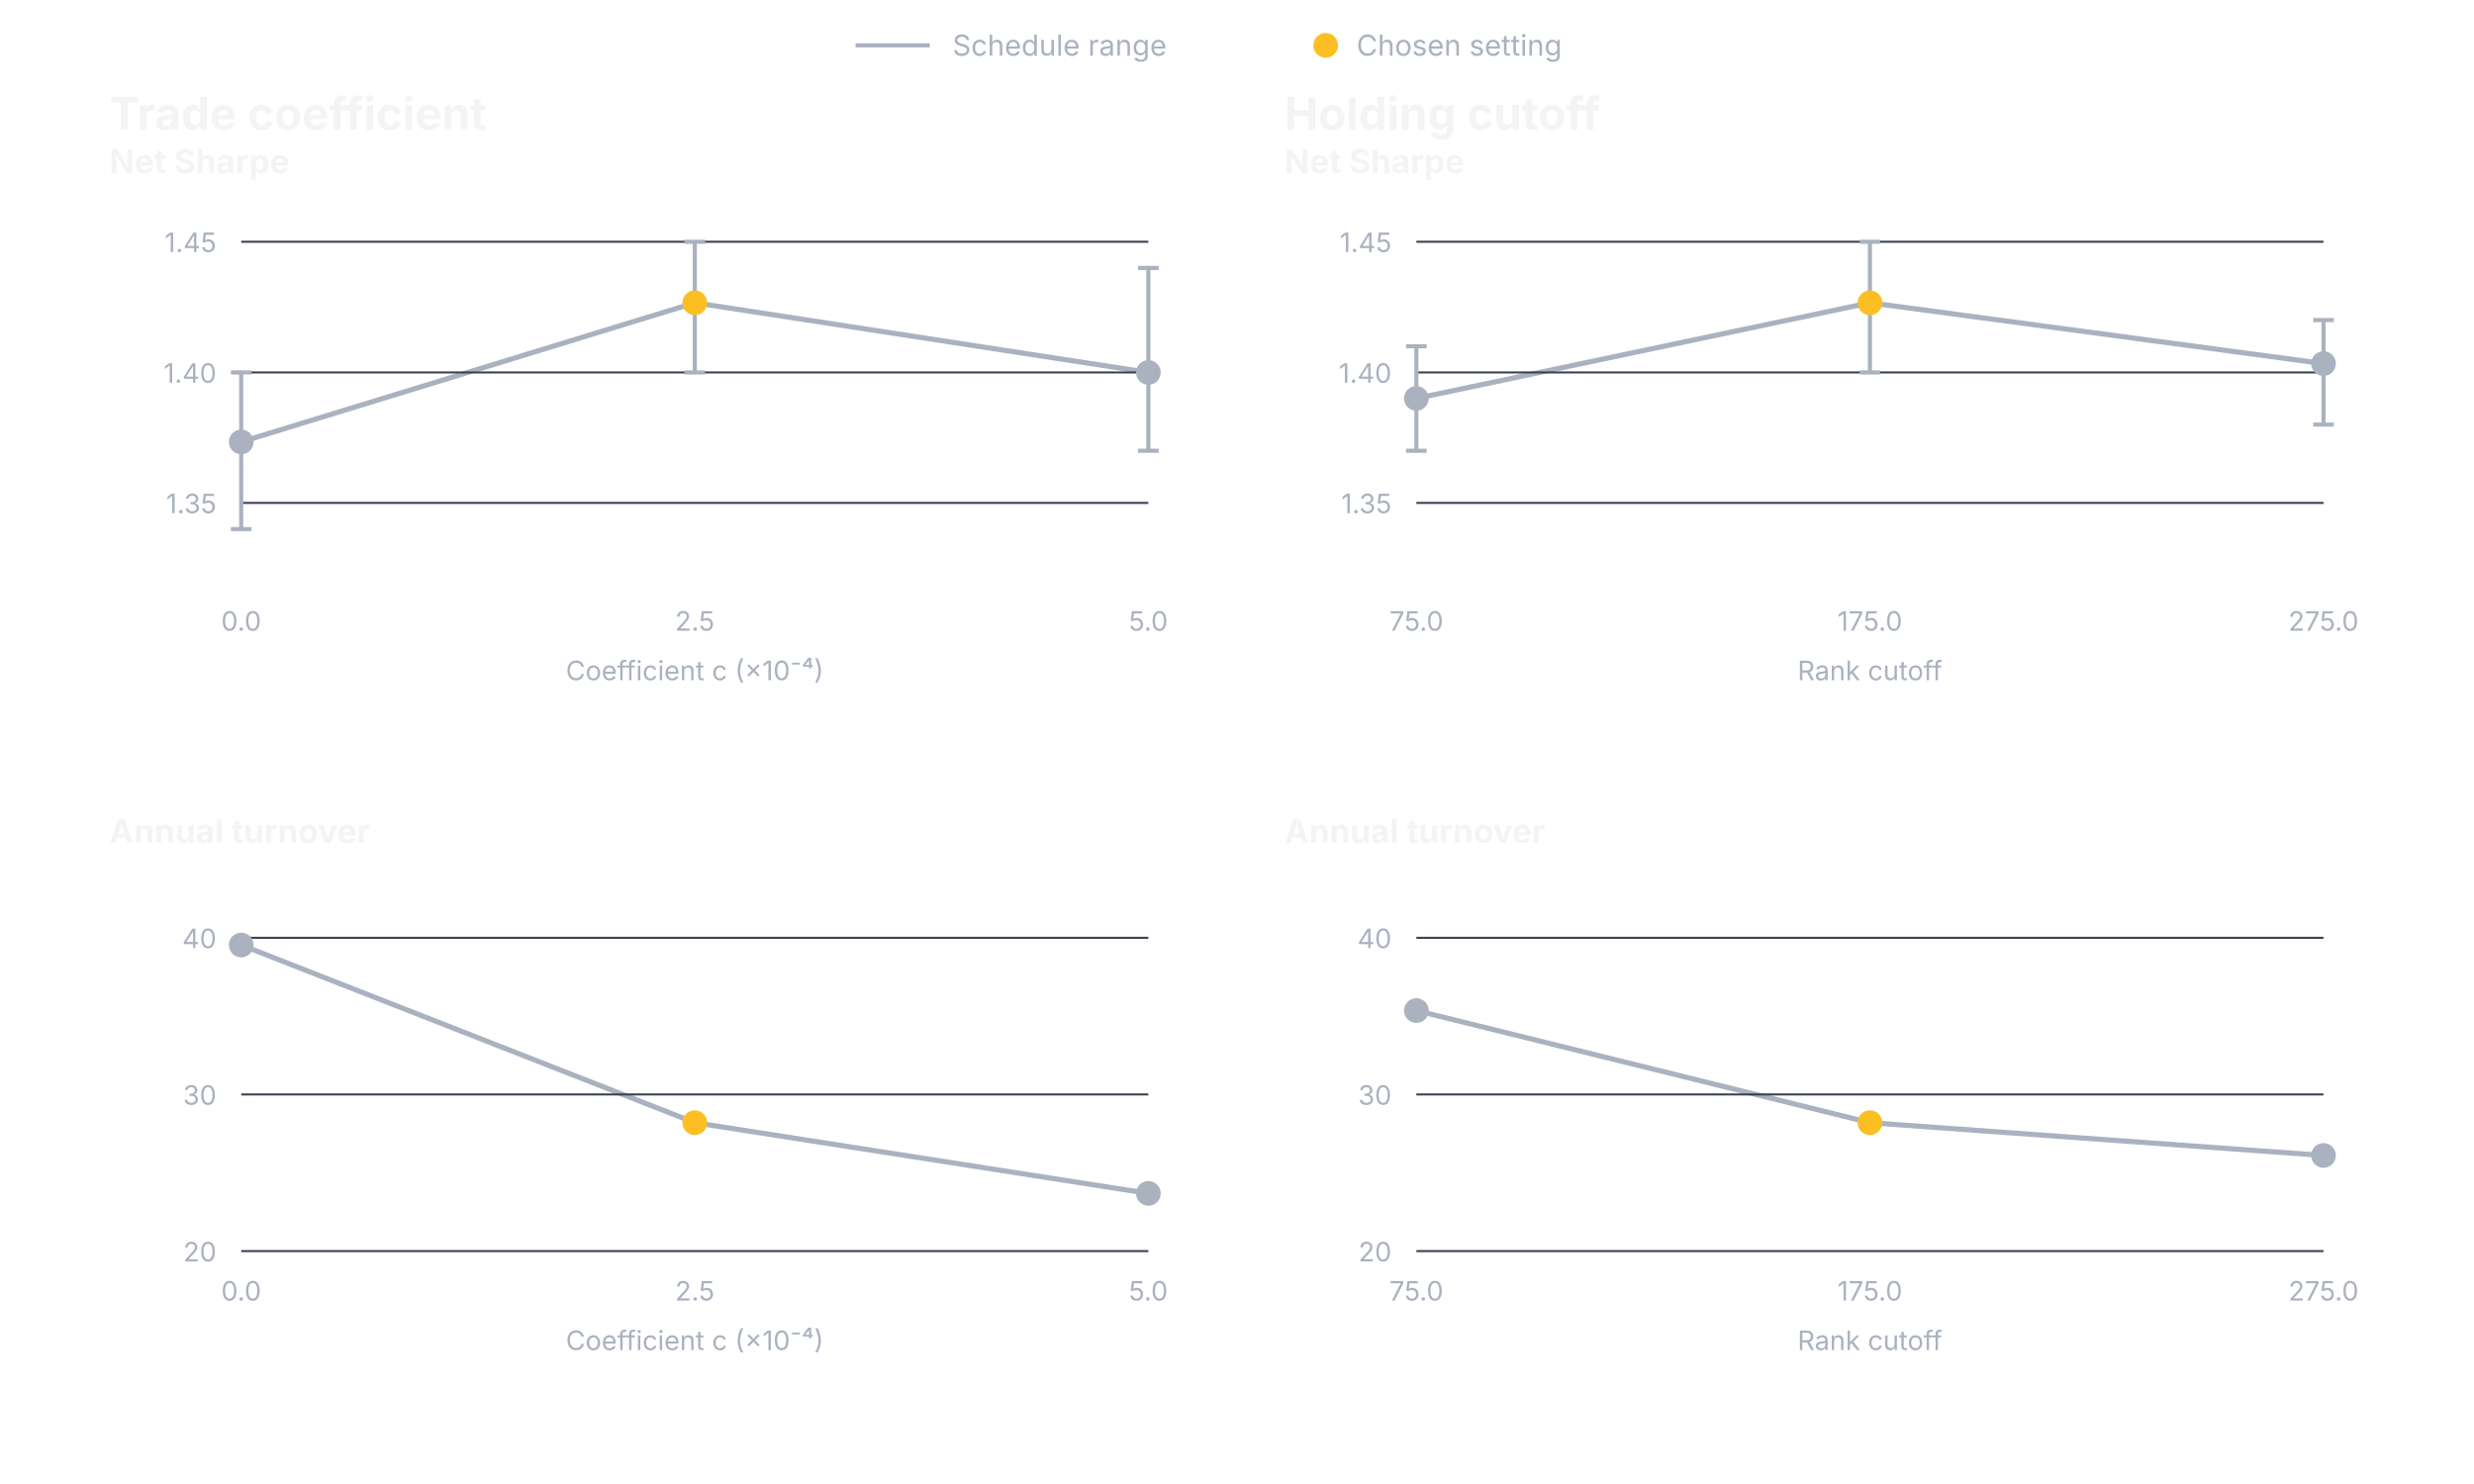
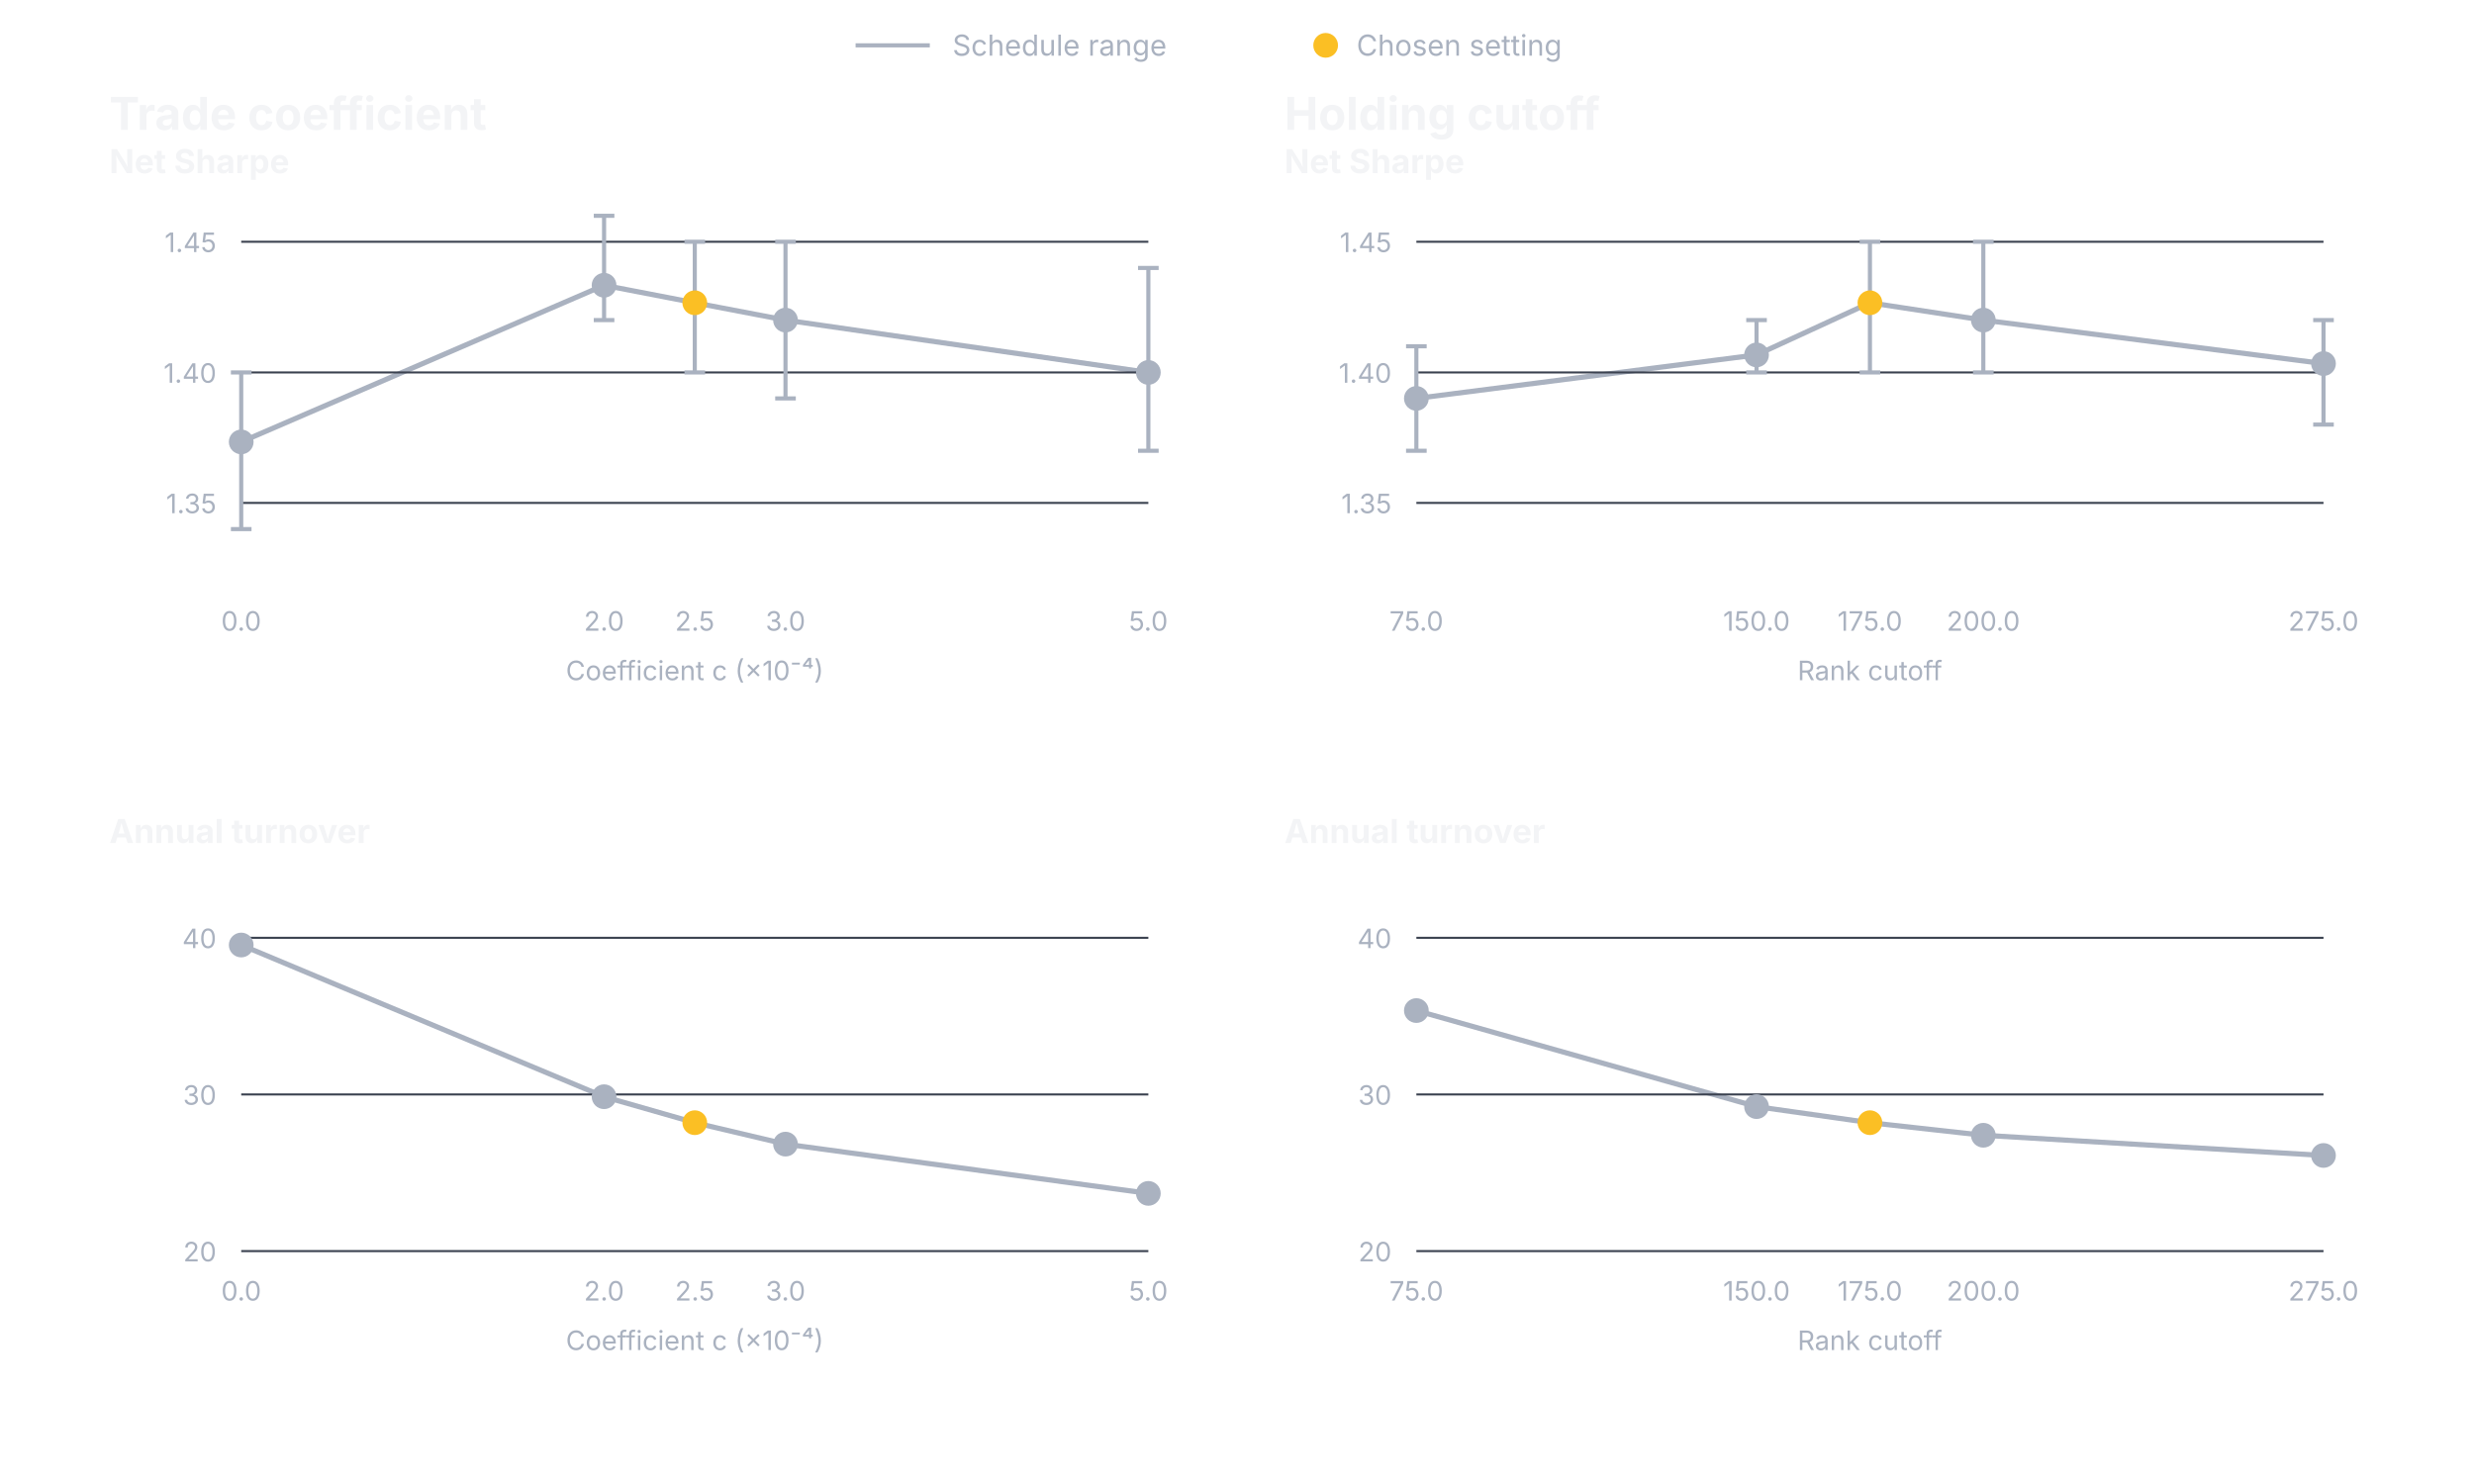
<svg xmlns="http://www.w3.org/2000/svg" width="1200" height="720" viewBox="0 0 1200 720" role="img" aria-labelledby="title desc">
  <g font-family="Inter, -apple-system, BlinkMacSystemFont, Segoe UI, sans-serif">
    <line x1="415.0" y1="22.0" x2="451.0" y2="22.0" stroke="#AAB2C0" stroke-width="2" />
    <text x="462.0" y="27.0" fill="#AAB2C0" font-size="14" font-weight="400" text-anchor="start">Schedule range</text>
    <circle cx="643" cy="22" r="6" fill="#FBBF24" />
    <text x="658.0" y="27.0" fill="#AAB2C0" font-size="14" font-weight="400" text-anchor="start">Chosen setting</text>
    <text x="53.0" y="63.0" fill="#F3F4F6" font-size="22" font-weight="650" text-anchor="start">Trade coefficient</text>
-     <path d="M117.0,214.4 L337.0,146.9 L557.0,180.7" fill="none" stroke="#AAB2C0" stroke-width="2.5" stroke-linecap="round" stroke-linejoin="round" />
+     <path d="M117.0,214.4 L293.0,138.4 L337.0,146.9 L381.0,155.3 L557.0,180.7" fill="none" stroke="#AAB2C0" stroke-width="2.5" stroke-linecap="round" stroke-linejoin="round" />
    <text x="53.0" y="84.0" fill="#F3F4F6" font-size="16" font-weight="650" text-anchor="start">Net Sharpe</text>
    <line x1="117.0" y1="244.0" x2="557.0" y2="244.0" stroke="#3B4250" stroke-width="1" />
    <text x="105.0" y="249.0" fill="#AAB2C0" font-size="13" font-weight="400" text-anchor="end">1.35</text>
    <line x1="117.0" y1="180.7" x2="557.0" y2="180.7" stroke="#3B4250" stroke-width="1" />
    <text x="105.0" y="185.7" fill="#AAB2C0" font-size="13" font-weight="400" text-anchor="end">1.40</text>
    <line x1="117.0" y1="117.3" x2="557.0" y2="117.3" stroke="#3B4250" stroke-width="1" />
    <text x="105.0" y="122.3" fill="#AAB2C0" font-size="13" font-weight="400" text-anchor="end">1.45</text>
    <line x1="117.0" y1="256.7" x2="117.0" y2="180.7" stroke="#AAB2C0" stroke-width="2" />
    <line x1="112.0" y1="256.7" x2="122.0" y2="256.7" stroke="#AAB2C0" stroke-width="2" />
    <line x1="112.0" y1="180.7" x2="122.0" y2="180.7" stroke="#AAB2C0" stroke-width="2" />
    <circle cx="117.0" cy="214.4" r="6" fill="#AAB2C0" />
    <text x="117.0" y="306.0" fill="#AAB2C0" font-size="13" font-weight="400" text-anchor="middle">0.0</text>
+     <line x1="293.0" y1="155.3" x2="293.0" y2="104.7" stroke="#AAB2C0" stroke-width="2" />
+     <line x1="288.0" y1="155.3" x2="298.0" y2="155.3" stroke="#AAB2C0" stroke-width="2" />
+     <line x1="288.0" y1="104.7" x2="298.0" y2="104.7" stroke="#AAB2C0" stroke-width="2" />
+     <circle cx="293.0" cy="138.4" r="6" fill="#AAB2C0" />
+     <text x="293.0" y="306.0" fill="#AAB2C0" font-size="13" font-weight="400" text-anchor="middle">2.0</text>
    <line x1="337.0" y1="180.7" x2="337.0" y2="117.3" stroke="#AAB2C0" stroke-width="2" />
    <line x1="332.0" y1="180.7" x2="342.0" y2="180.7" stroke="#AAB2C0" stroke-width="2" />
    <line x1="332.0" y1="117.3" x2="342.0" y2="117.3" stroke="#AAB2C0" stroke-width="2" />
    <circle cx="337.0" cy="146.9" r="6" fill="#FBBF24" />
    <text x="337.0" y="306.0" fill="#AAB2C0" font-size="13" font-weight="400" text-anchor="middle">2.5</text>
+     <line x1="381.0" y1="193.3" x2="381.0" y2="117.3" stroke="#AAB2C0" stroke-width="2" />
+     <line x1="376.0" y1="193.3" x2="386.0" y2="193.3" stroke="#AAB2C0" stroke-width="2" />
+     <line x1="376.0" y1="117.3" x2="386.0" y2="117.3" stroke="#AAB2C0" stroke-width="2" />
+     <circle cx="381.0" cy="155.3" r="6" fill="#AAB2C0" />
+     <text x="381.0" y="306.0" fill="#AAB2C0" font-size="13" font-weight="400" text-anchor="middle">3.0</text>
    <line x1="557.0" y1="218.7" x2="557.0" y2="130.0" stroke="#AAB2C0" stroke-width="2" />
    <line x1="552.0" y1="218.7" x2="562.0" y2="218.7" stroke="#AAB2C0" stroke-width="2" />
    <line x1="552.0" y1="130.0" x2="562.0" y2="130.0" stroke="#AAB2C0" stroke-width="2" />
    <circle cx="557.0" cy="180.7" r="6" fill="#AAB2C0" />
    <text x="557.0" y="306.0" fill="#AAB2C0" font-size="13" font-weight="400" text-anchor="middle">5.0</text>
    <text x="337.0" y="330.0" fill="#AAB2C0" font-size="13" font-weight="400" text-anchor="middle">Coefficient c (×10⁻⁴)</text>
    <text x="623.0" y="63.0" fill="#F3F4F6" font-size="22" font-weight="650" text-anchor="start">Holding cutoff</text>
-     <path d="M687.0,193.3 L907.0,146.9 L1127.0,176.4" fill="none" stroke="#AAB2C0" stroke-width="2.5" stroke-linecap="round" stroke-linejoin="round" />
+     <path d="M687.0,193.3 L852.0,172.2 L907.0,146.9 L962.0,155.3 L1127.0,176.4" fill="none" stroke="#AAB2C0" stroke-width="2.5" stroke-linecap="round" stroke-linejoin="round" />
    <text x="623.0" y="84.0" fill="#F3F4F6" font-size="16" font-weight="650" text-anchor="start">Net Sharpe</text>
    <line x1="687.0" y1="244.0" x2="1127.0" y2="244.0" stroke="#3B4250" stroke-width="1" />
    <text x="675.0" y="249.0" fill="#AAB2C0" font-size="13" font-weight="400" text-anchor="end">1.35</text>
    <line x1="687.0" y1="180.7" x2="1127.0" y2="180.7" stroke="#3B4250" stroke-width="1" />
    <text x="675.0" y="185.7" fill="#AAB2C0" font-size="13" font-weight="400" text-anchor="end">1.40</text>
    <line x1="687.0" y1="117.3" x2="1127.0" y2="117.3" stroke="#3B4250" stroke-width="1" />
    <text x="675.0" y="122.3" fill="#AAB2C0" font-size="13" font-weight="400" text-anchor="end">1.45</text>
    <line x1="687.0" y1="218.7" x2="687.0" y2="168.0" stroke="#AAB2C0" stroke-width="2" />
    <line x1="682.0" y1="218.7" x2="692.0" y2="218.7" stroke="#AAB2C0" stroke-width="2" />
    <line x1="682.0" y1="168.0" x2="692.0" y2="168.0" stroke="#AAB2C0" stroke-width="2" />
    <circle cx="687.0" cy="193.3" r="6" fill="#AAB2C0" />
    <text x="687.0" y="306.0" fill="#AAB2C0" font-size="13" font-weight="400" text-anchor="middle">75.0</text>
+     <line x1="852.0" y1="180.7" x2="852.0" y2="155.3" stroke="#AAB2C0" stroke-width="2" />
+     <line x1="847.0" y1="180.7" x2="857.0" y2="180.7" stroke="#AAB2C0" stroke-width="2" />
+     <line x1="847.0" y1="155.3" x2="857.0" y2="155.3" stroke="#AAB2C0" stroke-width="2" />
+     <circle cx="852.0" cy="172.2" r="6" fill="#AAB2C0" />
+     <text x="852.0" y="306.0" fill="#AAB2C0" font-size="13" font-weight="400" text-anchor="middle">150.0</text>
    <line x1="907.0" y1="180.7" x2="907.0" y2="117.3" stroke="#AAB2C0" stroke-width="2" />
    <line x1="902.0" y1="180.7" x2="912.0" y2="180.7" stroke="#AAB2C0" stroke-width="2" />
    <line x1="902.0" y1="117.3" x2="912.0" y2="117.3" stroke="#AAB2C0" stroke-width="2" />
    <circle cx="907.0" cy="146.9" r="6" fill="#FBBF24" />
    <text x="907.0" y="306.0" fill="#AAB2C0" font-size="13" font-weight="400" text-anchor="middle">175.0</text>
+     <line x1="962.0" y1="180.7" x2="962.0" y2="117.3" stroke="#AAB2C0" stroke-width="2" />
+     <line x1="957.0" y1="180.7" x2="967.0" y2="180.7" stroke="#AAB2C0" stroke-width="2" />
+     <line x1="957.0" y1="117.3" x2="967.0" y2="117.3" stroke="#AAB2C0" stroke-width="2" />
+     <circle cx="962.0" cy="155.3" r="6" fill="#AAB2C0" />
+     <text x="962.0" y="306.0" fill="#AAB2C0" font-size="13" font-weight="400" text-anchor="middle">200.0</text>
    <line x1="1127.0" y1="206.0" x2="1127.0" y2="155.3" stroke="#AAB2C0" stroke-width="2" />
    <line x1="1122.0" y1="206.0" x2="1132.0" y2="206.0" stroke="#AAB2C0" stroke-width="2" />
    <line x1="1122.0" y1="155.3" x2="1132.0" y2="155.3" stroke="#AAB2C0" stroke-width="2" />
    <circle cx="1127.0" cy="176.4" r="6" fill="#AAB2C0" />
    <text x="1127.0" y="306.0" fill="#AAB2C0" font-size="13" font-weight="400" text-anchor="middle">275.0</text>
    <text x="907.0" y="330.0" fill="#AAB2C0" font-size="13" font-weight="400" text-anchor="middle">Rank cutoff</text>
    <text x="53.0" y="409.0" fill="#F3F4F6" font-size="16" font-weight="650" text-anchor="start">Annual turnover</text>
-     <path d="M117.0,458.5 L337.0,544.7 L557.0,579.0" fill="none" stroke="#AAB2C0" stroke-width="2.5" stroke-linecap="round" stroke-linejoin="round" />
+     <path d="M117.0,458.5 L293.0,532.1 L337.0,544.7 L381.0,555.1 L557.0,579.0" fill="none" stroke="#AAB2C0" stroke-width="2.5" stroke-linecap="round" stroke-linejoin="round" />
    <line x1="117.0" y1="607.0" x2="557.0" y2="607.0" stroke="#3B4250" stroke-width="1" />
    <text x="105.0" y="612.0" fill="#AAB2C0" font-size="13" font-weight="400" text-anchor="end">20</text>
    <line x1="117.0" y1="531.0" x2="557.0" y2="531.0" stroke="#3B4250" stroke-width="1" />
    <text x="105.0" y="536.0" fill="#AAB2C0" font-size="13" font-weight="400" text-anchor="end">30</text>
    <line x1="117.0" y1="455.0" x2="557.0" y2="455.0" stroke="#3B4250" stroke-width="1" />
    <text x="105.0" y="460.0" fill="#AAB2C0" font-size="13" font-weight="400" text-anchor="end">40</text>
    <line x1="117.0" y1="459.1" x2="117.0" y2="458.1" stroke="#AAB2C0" stroke-width="2" />
    <line x1="112.0" y1="459.1" x2="122.0" y2="459.1" stroke="#AAB2C0" stroke-width="2" />
    <line x1="112.0" y1="458.1" x2="122.0" y2="458.1" stroke="#AAB2C0" stroke-width="2" />
    <circle cx="117.0" cy="458.5" r="6" fill="#AAB2C0" />
    <text x="117.0" y="631.0" fill="#AAB2C0" font-size="13" font-weight="400" text-anchor="middle">0.0</text>
+     <line x1="293.0" y1="532.8" x2="293.0" y2="531.6" stroke="#AAB2C0" stroke-width="2" />
+     <line x1="288.0" y1="532.8" x2="298.0" y2="532.8" stroke="#AAB2C0" stroke-width="2" />
+     <line x1="288.0" y1="531.6" x2="298.0" y2="531.6" stroke="#AAB2C0" stroke-width="2" />
+     <circle cx="293.0" cy="532.1" r="6" fill="#AAB2C0" />
+     <text x="293.0" y="631.0" fill="#AAB2C0" font-size="13" font-weight="400" text-anchor="middle">2.0</text>
    <line x1="337.0" y1="545.4" x2="337.0" y2="544.2" stroke="#AAB2C0" stroke-width="2" />
    <line x1="332.0" y1="545.4" x2="342.0" y2="545.4" stroke="#AAB2C0" stroke-width="2" />
    <line x1="332.0" y1="544.2" x2="342.0" y2="544.2" stroke="#AAB2C0" stroke-width="2" />
    <circle cx="337.0" cy="544.7" r="6" fill="#FBBF24" />
    <text x="337.0" y="631.0" fill="#AAB2C0" font-size="13" font-weight="400" text-anchor="middle">2.5</text>
+     <line x1="381.0" y1="555.8" x2="381.0" y2="554.8" stroke="#AAB2C0" stroke-width="2" />
+     <line x1="376.0" y1="555.8" x2="386.0" y2="555.8" stroke="#AAB2C0" stroke-width="2" />
+     <line x1="376.0" y1="554.8" x2="386.0" y2="554.8" stroke="#AAB2C0" stroke-width="2" />
+     <circle cx="381.0" cy="555.1" r="6" fill="#AAB2C0" />
+     <text x="381.0" y="631.0" fill="#AAB2C0" font-size="13" font-weight="400" text-anchor="middle">3.0</text>
    <line x1="557.0" y1="579.6" x2="557.0" y2="578.5" stroke="#AAB2C0" stroke-width="2" />
    <line x1="552.0" y1="579.6" x2="562.0" y2="579.6" stroke="#AAB2C0" stroke-width="2" />
    <line x1="552.0" y1="578.5" x2="562.0" y2="578.5" stroke="#AAB2C0" stroke-width="2" />
    <circle cx="557.0" cy="579.0" r="6" fill="#AAB2C0" />
    <text x="557.0" y="631.0" fill="#AAB2C0" font-size="13" font-weight="400" text-anchor="middle">5.0</text>
    <text x="337.0" y="655.0" fill="#AAB2C0" font-size="13" font-weight="400" text-anchor="middle">Coefficient c (×10⁻⁴)</text>
    <text x="623.0" y="409.0" fill="#F3F4F6" font-size="16" font-weight="650" text-anchor="start">Annual turnover</text>
-     <path d="M687.0,490.3 L907.0,544.7 L1127.0,560.6" fill="none" stroke="#AAB2C0" stroke-width="2.5" stroke-linecap="round" stroke-linejoin="round" />
+     <path d="M687.0,490.3 L852.0,536.9 L907.0,544.7 L962.0,550.8 L1127.0,560.6" fill="none" stroke="#AAB2C0" stroke-width="2.5" stroke-linecap="round" stroke-linejoin="round" />
    <line x1="687.0" y1="607.0" x2="1127.0" y2="607.0" stroke="#3B4250" stroke-width="1" />
    <text x="675.0" y="612.0" fill="#AAB2C0" font-size="13" font-weight="400" text-anchor="end">20</text>
    <line x1="687.0" y1="531.0" x2="1127.0" y2="531.0" stroke="#3B4250" stroke-width="1" />
    <text x="675.0" y="536.0" fill="#AAB2C0" font-size="13" font-weight="400" text-anchor="end">30</text>
    <line x1="687.0" y1="455.0" x2="1127.0" y2="455.0" stroke="#3B4250" stroke-width="1" />
    <text x="675.0" y="460.0" fill="#AAB2C0" font-size="13" font-weight="400" text-anchor="end">40</text>
    <line x1="687.0" y1="491.6" x2="687.0" y2="488.4" stroke="#AAB2C0" stroke-width="2" />
    <line x1="682.0" y1="491.6" x2="692.0" y2="491.6" stroke="#AAB2C0" stroke-width="2" />
    <line x1="682.0" y1="488.4" x2="692.0" y2="488.4" stroke="#AAB2C0" stroke-width="2" />
    <circle cx="687.0" cy="490.3" r="6" fill="#AAB2C0" />
    <text x="687.0" y="631.0" fill="#AAB2C0" font-size="13" font-weight="400" text-anchor="middle">75.0</text>
+     <line x1="852.0" y1="537.9" x2="852.0" y2="536.3" stroke="#AAB2C0" stroke-width="2" />
+     <line x1="847.0" y1="537.9" x2="857.0" y2="537.9" stroke="#AAB2C0" stroke-width="2" />
+     <line x1="847.0" y1="536.3" x2="857.0" y2="536.3" stroke="#AAB2C0" stroke-width="2" />
+     <circle cx="852.0" cy="536.9" r="6" fill="#AAB2C0" />
+     <text x="852.0" y="631.0" fill="#AAB2C0" font-size="13" font-weight="400" text-anchor="middle">150.0</text>
    <line x1="907.0" y1="545.4" x2="907.0" y2="544.2" stroke="#AAB2C0" stroke-width="2" />
    <line x1="902.0" y1="545.4" x2="912.0" y2="545.4" stroke="#AAB2C0" stroke-width="2" />
    <line x1="902.0" y1="544.2" x2="912.0" y2="544.2" stroke="#AAB2C0" stroke-width="2" />
    <circle cx="907.0" cy="544.7" r="6" fill="#FBBF24" />
    <text x="907.0" y="631.0" fill="#AAB2C0" font-size="13" font-weight="400" text-anchor="middle">175.0</text>
+     <line x1="962.0" y1="551.4" x2="962.0" y2="550.4" stroke="#AAB2C0" stroke-width="2" />
+     <line x1="957.0" y1="551.4" x2="967.0" y2="551.4" stroke="#AAB2C0" stroke-width="2" />
+     <line x1="957.0" y1="550.4" x2="967.0" y2="550.4" stroke="#AAB2C0" stroke-width="2" />
+     <circle cx="962.0" cy="550.8" r="6" fill="#AAB2C0" />
+     <text x="962.0" y="631.0" fill="#AAB2C0" font-size="13" font-weight="400" text-anchor="middle">200.0</text>
    <line x1="1127.0" y1="561.2" x2="1127.0" y2="559.9" stroke="#AAB2C0" stroke-width="2" />
    <line x1="1122.0" y1="561.2" x2="1132.0" y2="561.2" stroke="#AAB2C0" stroke-width="2" />
    <line x1="1122.0" y1="559.9" x2="1132.0" y2="559.9" stroke="#AAB2C0" stroke-width="2" />
    <circle cx="1127.0" cy="560.6" r="6" fill="#AAB2C0" />
    <text x="1127.0" y="631.0" fill="#AAB2C0" font-size="13" font-weight="400" text-anchor="middle">275.0</text>
    <text x="907.0" y="655.0" fill="#AAB2C0" font-size="13" font-weight="400" text-anchor="middle">Rank cutoff</text>
  </g>
</svg>
